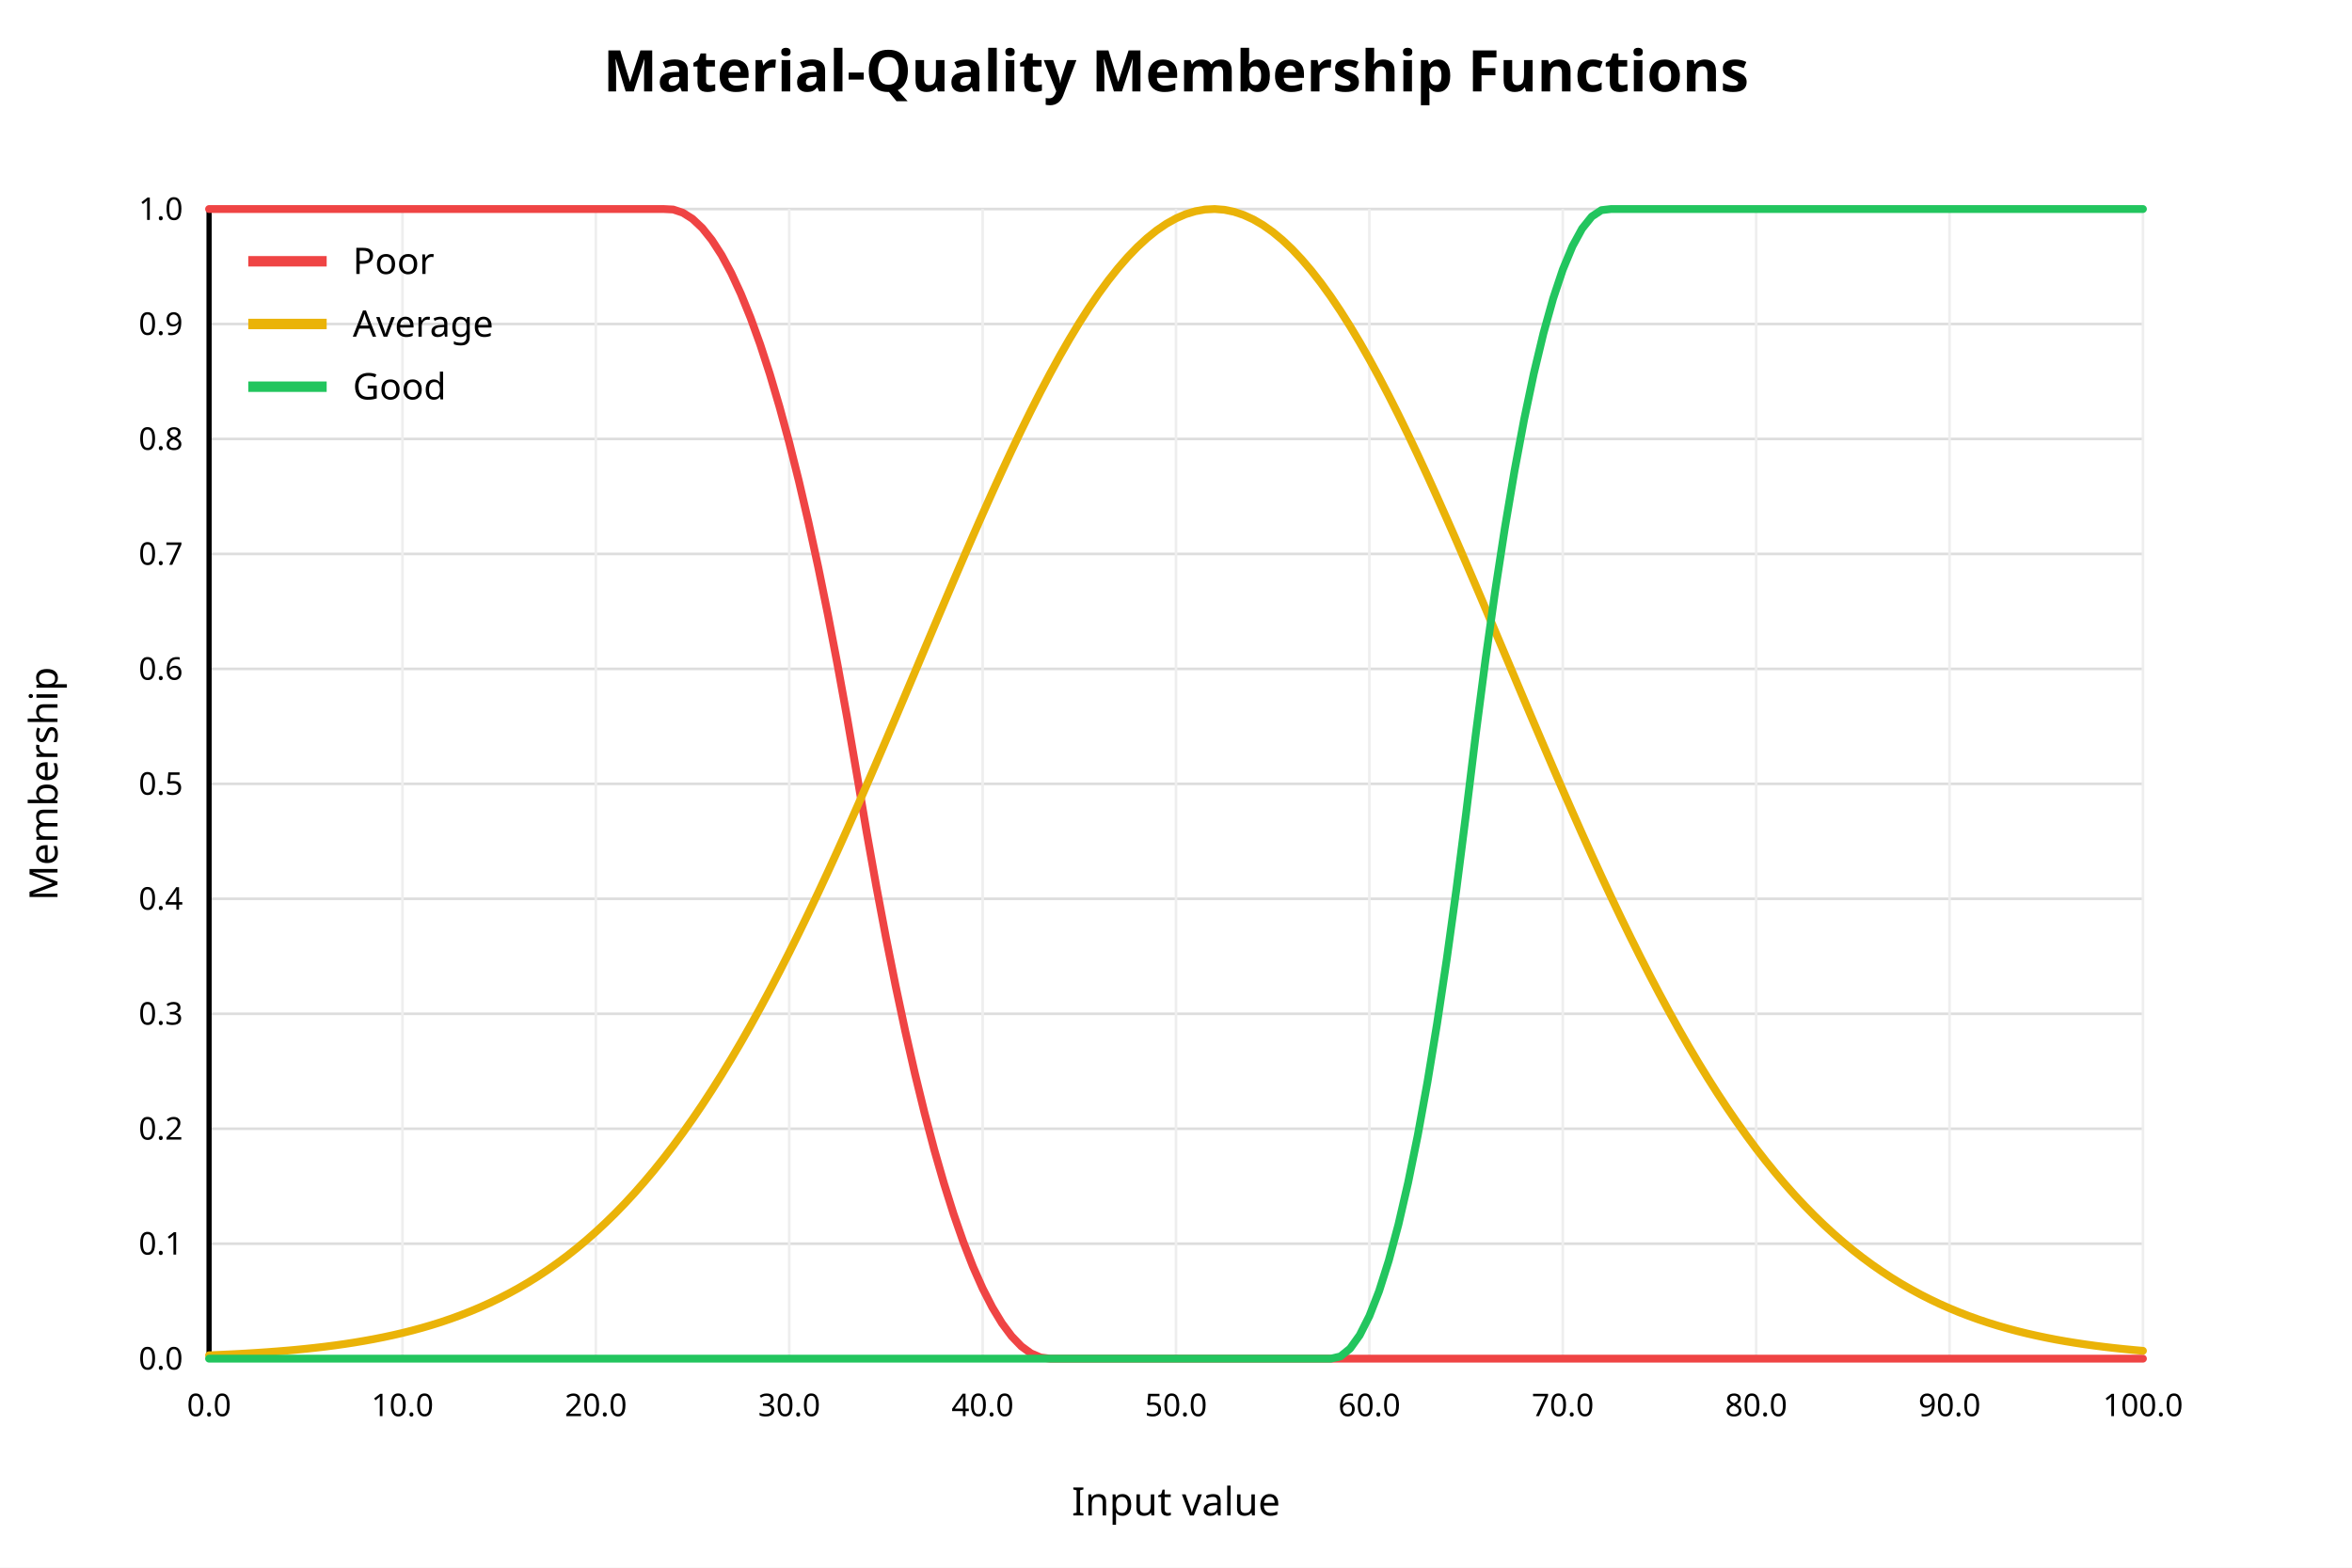
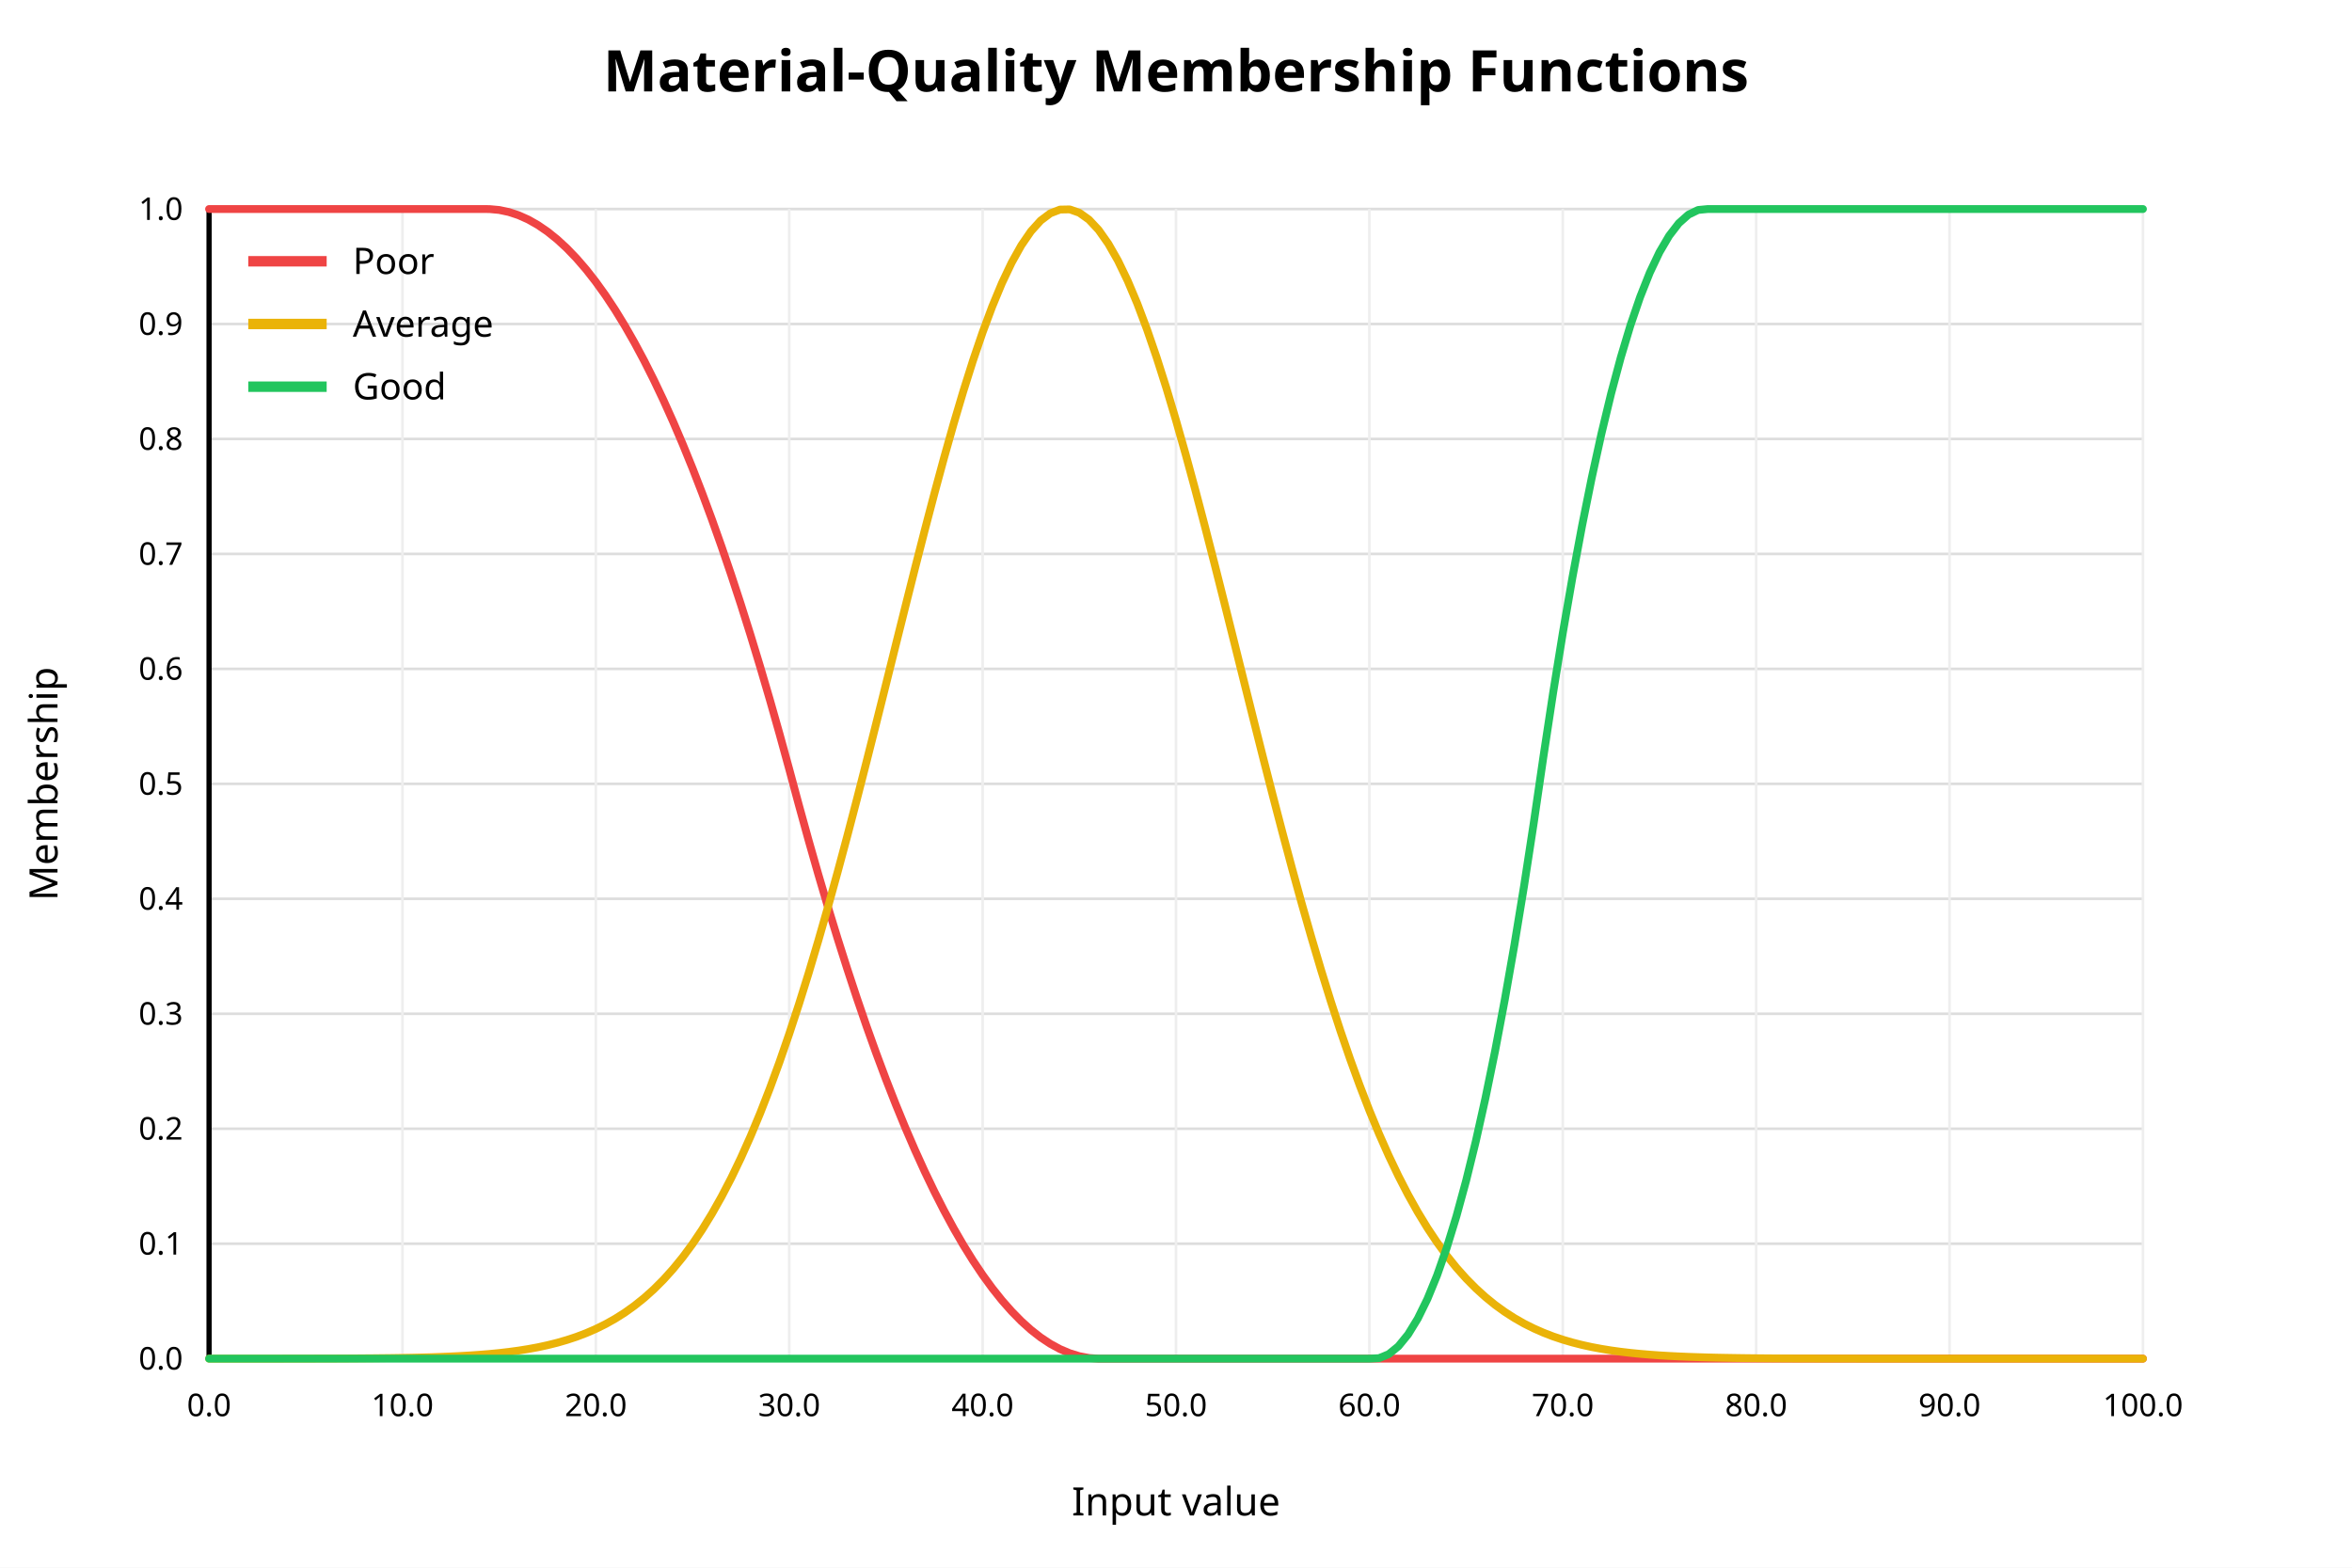
<svg xmlns="http://www.w3.org/2000/svg" width="900" height="600" viewBox="0 0 900 600">
  <rect x="0" y="0" width="900" height="600" fill="white" />
  <text x="450" y="35" text-anchor="middle" font-family="sans-serif" font-size="22" font-weight="bold" fill="black">Material-Quality Membership Functions</text>
  <line x1="80" y1="520.00" x2="820" y2="520.00" stroke="#dddddd" stroke-width="1" />
  <text x="70" y="520.00" text-anchor="end" dominant-baseline="middle" font-family="sans-serif" font-size="12" fill="black">0.0</text>
  <line x1="80" y1="476.00" x2="820" y2="476.00" stroke="#dddddd" stroke-width="1" />
  <text x="70" y="476.00" text-anchor="end" dominant-baseline="middle" font-family="sans-serif" font-size="12" fill="black">0.1</text>
  <line x1="80" y1="432.00" x2="820" y2="432.00" stroke="#dddddd" stroke-width="1" />
  <text x="70" y="432.00" text-anchor="end" dominant-baseline="middle" font-family="sans-serif" font-size="12" fill="black">0.2</text>
  <line x1="80" y1="388.00" x2="820" y2="388.00" stroke="#dddddd" stroke-width="1" />
  <text x="70" y="388.00" text-anchor="end" dominant-baseline="middle" font-family="sans-serif" font-size="12" fill="black">0.3</text>
  <line x1="80" y1="344.00" x2="820" y2="344.00" stroke="#dddddd" stroke-width="1" />
  <text x="70" y="344.00" text-anchor="end" dominant-baseline="middle" font-family="sans-serif" font-size="12" fill="black">0.4</text>
  <line x1="80" y1="300.00" x2="820" y2="300.00" stroke="#dddddd" stroke-width="1" />
  <text x="70" y="300.00" text-anchor="end" dominant-baseline="middle" font-family="sans-serif" font-size="12" fill="black">0.5</text>
  <line x1="80" y1="256.00" x2="820" y2="256.00" stroke="#dddddd" stroke-width="1" />
  <text x="70" y="256.00" text-anchor="end" dominant-baseline="middle" font-family="sans-serif" font-size="12" fill="black">0.6</text>
  <line x1="80" y1="212.00" x2="820" y2="212.00" stroke="#dddddd" stroke-width="1" />
  <text x="70" y="212.00" text-anchor="end" dominant-baseline="middle" font-family="sans-serif" font-size="12" fill="black">0.7</text>
  <line x1="80" y1="168.00" x2="820" y2="168.00" stroke="#dddddd" stroke-width="1" />
  <text x="70" y="168.00" text-anchor="end" dominant-baseline="middle" font-family="sans-serif" font-size="12" fill="black">0.8</text>
  <line x1="80" y1="124.00" x2="820" y2="124.00" stroke="#dddddd" stroke-width="1" />
  <text x="70" y="124.00" text-anchor="end" dominant-baseline="middle" font-family="sans-serif" font-size="12" fill="black">0.9</text>
  <line x1="80" y1="80.00" x2="820" y2="80.00" stroke="#dddddd" stroke-width="1" />
  <text x="70" y="80.00" text-anchor="end" dominant-baseline="middle" font-family="sans-serif" font-size="12" fill="black">1.0</text>
  <line x1="80.00" y1="80" x2="80.00" y2="520" stroke="#eeeeee" stroke-width="1" />
  <text x="80.00" y="542" text-anchor="middle" font-family="sans-serif" font-size="12" fill="black">0.0</text>
  <line x1="154.00" y1="80" x2="154.00" y2="520" stroke="#eeeeee" stroke-width="1" />
  <text x="154.00" y="542" text-anchor="middle" font-family="sans-serif" font-size="12" fill="black">10.0</text>
  <line x1="228.00" y1="80" x2="228.00" y2="520" stroke="#eeeeee" stroke-width="1" />
  <text x="228.00" y="542" text-anchor="middle" font-family="sans-serif" font-size="12" fill="black">20.0</text>
  <line x1="302.00" y1="80" x2="302.00" y2="520" stroke="#eeeeee" stroke-width="1" />
  <text x="302.00" y="542" text-anchor="middle" font-family="sans-serif" font-size="12" fill="black">30.0</text>
  <line x1="376.00" y1="80" x2="376.00" y2="520" stroke="#eeeeee" stroke-width="1" />
  <text x="376.00" y="542" text-anchor="middle" font-family="sans-serif" font-size="12" fill="black">40.0</text>
  <line x1="450.00" y1="80" x2="450.00" y2="520" stroke="#eeeeee" stroke-width="1" />
  <text x="450.00" y="542" text-anchor="middle" font-family="sans-serif" font-size="12" fill="black">50.0</text>
  <line x1="524.00" y1="80" x2="524.00" y2="520" stroke="#eeeeee" stroke-width="1" />
  <text x="524.00" y="542" text-anchor="middle" font-family="sans-serif" font-size="12" fill="black">60.0</text>
  <line x1="598.00" y1="80" x2="598.00" y2="520" stroke="#eeeeee" stroke-width="1" />
  <text x="598.00" y="542" text-anchor="middle" font-family="sans-serif" font-size="12" fill="black">70.0</text>
  <line x1="672.00" y1="80" x2="672.00" y2="520" stroke="#eeeeee" stroke-width="1" />
  <text x="672.00" y="542" text-anchor="middle" font-family="sans-serif" font-size="12" fill="black">80.0</text>
  <line x1="746.00" y1="80" x2="746.00" y2="520" stroke="#eeeeee" stroke-width="1" />
  <text x="746.00" y="542" text-anchor="middle" font-family="sans-serif" font-size="12" fill="black">90.0</text>
  <line x1="820.00" y1="80" x2="820.00" y2="520" stroke="#eeeeee" stroke-width="1" />
  <text x="820.00" y="542" text-anchor="middle" font-family="sans-serif" font-size="12" fill="black">100.0</text>
  <line x1="80" y1="520" x2="820" y2="520" stroke="black" stroke-width="2" />
  <line x1="80" y1="80" x2="80" y2="520" stroke="black" stroke-width="2" />
  <text x="450" y="580" text-anchor="middle" font-family="sans-serif" font-size="15" fill="black">Input value</text>
  <text x="22" y="300" text-anchor="middle" font-family="sans-serif" font-size="15" fill="black" transform="rotate(-90 22 300)">Membership</text>
-   <polyline fill="none" stroke="#ef4444" stroke-width="3" stroke-linejoin="round" stroke-linecap="round" points="80.00,80.00 83.70,80.00 87.40,80.00 91.10,80.00 94.80,80.00 98.50,80.00 102.20,80.00 105.90,80.00 109.60,80.00 113.30,80.00 117.00,80.00 120.70,80.00 124.40,80.00 128.10,80.00 131.80,80.00 135.50,80.00 139.20,80.00 142.90,80.00 146.60,80.00 150.30,80.00 154.00,80.00 157.70,80.00 161.40,80.00 165.10,80.00 168.80,80.00 172.50,80.00 176.20,80.00 179.90,80.00 183.60,80.00 187.30,80.00 191.00,80.00 194.70,80.00 198.40,80.00 202.10,80.00 205.80,80.00 209.50,80.00 213.20,80.00 216.90,80.00 220.60,80.00 224.30,80.00 228.00,80.00 231.70,80.00 235.40,80.00 239.10,80.00 242.80,80.00 246.50,80.00 250.20,80.00 253.90,80.00 257.60,80.19 261.30,81.42 265.00,83.77 268.70,87.25 272.40,91.87 276.10,97.60 279.80,104.47 283.50,112.47 287.20,121.60 290.90,131.85 294.60,143.23 298.30,155.75 302.00,169.39 305.70,184.16 309.40,200.06 313.10,217.08 316.80,235.24 320.50,254.52 324.20,274.94 327.90,296.48 331.60,318.35 335.30,339.12 339.00,358.76 342.70,377.28 346.40,394.66 350.10,410.92 353.80,426.05 357.50,440.05 361.20,452.92 364.90,464.66 368.60,475.27 372.30,484.76 376.00,493.11 379.70,500.34 383.40,506.44 387.10,511.40 390.80,515.25 394.50,517.96 398.20,519.54 401.90,520.00 405.60,520.00 409.30,520.00 413.00,520.00 416.70,520.00 420.40,520.00 424.10,520.00 427.80,520.00 431.50,520.00 435.20,520.00 438.90,520.00 442.60,520.00 446.30,520.00 450.00,520.00 453.70,520.00 457.40,520.00 461.10,520.00 464.80,520.00 468.50,520.00 472.20,520.00 475.90,520.00 479.60,520.00 483.30,520.00 487.00,520.00 490.70,520.00 494.40,520.00 498.10,520.00 501.80,520.00 505.50,520.00 509.20,520.00 512.90,520.00 516.60,520.00 520.30,520.00 524.00,520.00 527.70,520.00 531.40,520.00 535.10,520.00 538.80,520.00 542.50,520.00 546.20,520.00 549.90,520.00 553.60,520.00 557.30,520.00 561.00,520.00 564.70,520.00 568.40,520.00 572.10,520.00 575.80,520.00 579.50,520.00 583.20,520.00 586.90,520.00 590.60,520.00 594.30,520.00 598.00,520.00 601.70,520.00 605.40,520.00 609.10,520.00 612.80,520.00 616.50,520.00 620.20,520.00 623.90,520.00 627.60,520.00 631.30,520.00 635.00,520.00 638.70,520.00 642.40,520.00 646.10,520.00 649.80,520.00 653.50,520.00 657.20,520.00 660.90,520.00 664.60,520.00 668.30,520.00 672.00,520.00 675.70,520.00 679.40,520.00 683.10,520.00 686.80,520.00 690.50,520.00 694.20,520.00 697.90,520.00 701.60,520.00 705.30,520.00 709.00,520.00 712.70,520.00 716.40,520.00 720.10,520.00 723.80,520.00 727.50,520.00 731.20,520.00 734.90,520.00 738.60,520.00 742.30,520.00 746.00,520.00 749.70,520.00 753.40,520.00 757.10,520.00 760.80,520.00 764.50,520.00 768.20,520.00 771.90,520.00 775.60,520.00 779.30,520.00 783.00,520.00 786.70,520.00 790.40,520.00 794.10,520.00 797.80,520.00 801.50,520.00 805.20,520.00 808.90,520.00 812.60,520.00 816.30,520.00 820.00,520.00" />
+   <polyline fill="none" stroke="#ef4444" stroke-width="3" stroke-linejoin="round" stroke-linecap="round" points="80.00,80.00 83.70,80.00 87.40,80.00 91.10,80.00 94.80,80.00 98.50,80.00 102.20,80.00 105.90,80.00 109.60,80.00 113.30,80.00 117.00,80.00 120.70,80.00 124.40,80.00 128.10,80.00 131.80,80.00 135.50,80.00 139.20,80.00 142.90,80.00 146.60,80.00 150.30,80.00 154.00,80.00 157.70,80.00 161.40,80.00 165.10,80.00 168.80,80.00 172.50,80.00 176.20,80.00 179.90,80.00 183.60,80.00 187.30,80.02 191.00,80.36 194.70,81.14 198.40,82.36 202.10,84.01 205.80,86.11 209.50,88.64 213.20,91.61 216.90,95.02 220.60,98.87 224.30,103.15 228.00,107.88 231.70,113.04 235.40,118.64 239.10,124.68 242.80,131.16 246.50,138.07 250.20,145.43 253.90,153.22 257.60,161.45 261.30,170.12 265.00,179.22 268.70,188.77 272.40,198.75 276.10,209.17 279.80,220.03 283.50,231.33 287.20,243.06 290.90,255.24 294.60,267.85 298.30,280.90 302.00,294.39 305.70,308.16 309.40,321.57 313.10,334.54 316.80,347.07 320.50,359.16 324.20,370.81 327.90,382.03 331.60,392.81 335.30,403.15 339.00,413.05 342.70,422.51 346.40,431.54 350.10,440.12 353.80,448.27 357.50,455.98 361.20,463.25 364.90,470.09 368.60,476.48 372.30,482.44 376.00,487.96 379.70,493.04 383.40,497.68 387.10,501.88 390.80,505.65 394.50,508.98 398.20,511.87 401.90,514.32 405.60,516.33 409.30,517.90 413.00,519.04 416.70,519.74 420.40,520.00 424.10,520.00 427.80,520.00 431.50,520.00 435.20,520.00 438.90,520.00 442.60,520.00 446.30,520.00 450.00,520.00 453.70,520.00 457.40,520.00 461.10,520.00 464.80,520.00 468.50,520.00 472.20,520.00 475.90,520.00 479.60,520.00 483.30,520.00 487.00,520.00 490.70,520.00 494.40,520.00 498.10,520.00 501.80,520.00 505.50,520.00 509.20,520.00 512.90,520.00 516.60,520.00 520.30,520.00 524.00,520.00 527.70,520.00 531.40,520.00 535.10,520.00 538.80,520.00 542.50,520.00 546.20,520.00 549.90,520.00 553.60,520.00 557.30,520.00 561.00,520.00 564.70,520.00 568.40,520.00 572.10,520.00 575.80,520.00 579.50,520.00 583.20,520.00 586.90,520.00 590.60,520.00 594.30,520.00 598.00,520.00 601.70,520.00 605.40,520.00 609.10,520.00 612.80,520.00 616.50,520.00 620.20,520.00 623.90,520.00 627.60,520.00 631.30,520.00 635.00,520.00 638.70,520.00 642.40,520.00 646.10,520.00 649.80,520.00 653.50,520.00 657.20,520.00 660.90,520.00 664.60,520.00 668.30,520.00 672.00,520.00 675.70,520.00 679.40,520.00 683.10,520.00 686.80,520.00 690.50,520.00 694.20,520.00 697.90,520.00 701.60,520.00 705.30,520.00 709.00,520.00 712.70,520.00 716.40,520.00 720.10,520.00 723.80,520.00 727.50,520.00 731.20,520.00 734.90,520.00 738.60,520.00 742.30,520.00 746.00,520.00 749.70,520.00 753.40,520.00 757.10,520.00 760.80,520.00 764.50,520.00 768.20,520.00 771.90,520.00 775.60,520.00 779.30,520.00 783.00,520.00 786.70,520.00 790.40,520.00 794.10,520.00 797.80,520.00 801.50,520.00 805.20,520.00 808.90,520.00 812.60,520.00 816.30,520.00 820.00,520.00" />
  <line x1="95" y1="100" x2="125" y2="100" stroke="#ef4444" stroke-width="4" />
  <text x="135" y="100" dominant-baseline="middle" font-family="sans-serif" font-size="14" fill="black">Poor</text>
-   <polyline fill="none" stroke="#eab308" stroke-width="3" stroke-linejoin="round" stroke-linecap="round" points="80.00,518.71 83.70,518.55 87.40,518.38 91.10,518.20 94.80,517.99 98.50,517.76 102.20,517.51 105.90,517.23 109.60,516.93 113.30,516.60 117.00,516.23 120.70,515.83 124.40,515.40 128.10,514.92 131.80,514.40 135.50,513.83 139.20,513.21 142.90,512.54 146.60,511.81 150.30,511.02 154.00,510.16 157.70,509.23 161.40,508.23 165.10,507.15 168.80,505.99 172.50,504.73 176.20,503.38 179.90,501.93 183.60,500.38 187.30,498.71 191.00,496.93 194.70,495.03 198.40,493.00 202.10,490.84 205.80,488.53 209.50,486.08 213.20,483.48 216.90,480.73 220.60,477.81 224.30,474.72 228.00,471.46 231.70,468.02 235.40,464.40 239.10,460.59 242.80,456.58 246.50,452.38 250.20,447.98 253.90,443.37 257.60,438.56 261.30,433.54 265.00,428.31 268.70,422.87 272.40,417.21 276.10,411.35 279.80,405.27 283.50,398.98 287.20,392.49 290.90,385.79 294.60,378.90 298.30,371.81 302.00,364.53 305.70,357.07 309.40,349.44 313.10,341.64 316.80,333.69 320.50,325.59 324.20,317.36 327.90,309.01 331.60,300.55 335.30,292.00 339.00,283.38 342.70,274.69 346.40,265.95 350.10,257.19 353.80,248.42 357.50,239.66 361.20,230.94 364.90,222.26 368.60,213.65 372.30,205.13 376.00,196.72 379.70,188.45 383.40,180.34 387.10,172.40 390.80,164.66 394.50,157.14 398.20,149.86 401.90,142.84 405.60,136.10 409.30,129.67 413.00,123.55 416.70,117.78 420.40,112.36 424.10,107.31 427.80,102.65 431.50,98.40 435.20,94.56 438.90,91.15 442.60,88.17 446.30,85.65 450.00,83.59 453.70,81.98 457.40,80.85 461.10,80.19 464.80,80.00 468.50,80.29 472.20,81.05 475.90,82.29 479.60,83.99 483.30,86.15 487.00,88.77 490.70,91.84 494.40,95.34 498.10,99.27 501.80,103.61 505.50,108.35 509.20,113.48 512.90,118.98 516.60,124.83 520.30,131.01 524.00,137.51 527.70,144.31 531.40,151.39 535.10,158.72 538.80,166.29 542.50,174.08 546.20,182.05 549.90,190.21 553.60,198.51 557.30,206.94 561.00,215.48 564.70,224.10 568.40,232.79 572.10,241.53 575.80,250.29 579.50,259.06 583.20,267.82 586.90,276.55 590.60,285.22 594.30,293.84 598.00,302.37 601.70,310.80 605.40,319.13 609.10,327.33 612.80,335.40 616.50,343.32 620.20,351.08 623.90,358.68 627.60,366.10 631.30,373.34 635.00,380.39 638.70,387.24 642.40,393.89 646.10,400.34 649.80,406.58 653.50,412.62 657.20,418.44 660.90,424.05 664.60,429.44 668.30,434.63 672.00,439.61 675.70,444.37 679.40,448.93 683.10,453.29 686.80,457.45 690.50,461.42 694.20,465.19 697.90,468.77 701.60,472.17 705.30,475.39 709.00,478.45 712.70,481.33 716.40,484.05 720.10,486.62 723.80,489.04 727.50,491.31 731.20,493.44 734.90,495.45 738.60,497.32 742.30,499.08 746.00,500.72 749.70,502.25 753.40,503.68 757.10,505.01 760.80,506.24 764.50,507.39 768.20,508.45 771.90,509.44 775.60,510.35 779.30,511.19 783.00,511.97 786.70,512.69 790.40,513.35 794.10,513.95 797.80,514.51 801.50,515.02 805.20,515.49 808.90,515.92 812.60,516.31 816.30,516.67 820.00,517.00" />
+   <polyline fill="none" stroke="#eab308" stroke-width="3" stroke-linejoin="round" stroke-linecap="round" points="80.00,520.00 83.70,520.00 87.40,520.00 91.10,519.99 94.80,519.99 98.50,519.99 102.20,519.99 105.90,519.99 109.60,519.98 113.30,519.98 117.00,519.97 120.70,519.96 124.40,519.95 128.10,519.94 131.80,519.92 135.50,519.90 139.20,519.87 142.90,519.84 146.60,519.80 150.30,519.76 154.00,519.70 157.70,519.63 161.40,519.54 165.10,519.44 168.80,519.31 172.50,519.16 176.20,518.98 179.90,518.76 183.60,518.50 187.30,518.20 191.00,517.84 194.70,517.41 198.40,516.91 202.10,516.32 205.80,515.64 209.50,514.84 213.20,513.92 216.90,512.85 220.60,511.63 224.30,510.22 228.00,508.62 231.70,506.79 235.40,504.71 239.10,502.37 242.80,499.72 246.50,496.76 250.20,493.44 253.90,489.74 257.60,485.63 261.30,481.09 265.00,476.08 268.70,470.58 272.40,464.56 276.10,458.00 279.80,450.89 283.50,443.19 287.20,434.90 290.90,426.01 294.60,416.51 298.30,406.40 302.00,395.69 305.70,384.39 309.40,372.53 313.10,360.12 316.80,347.21 320.50,333.83 324.20,320.03 327.90,305.88 331.60,291.44 335.30,276.77 339.00,261.97 342.70,247.11 346.40,232.30 350.10,217.61 353.80,203.16 357.50,189.05 361.20,175.38 364.90,162.26 368.60,149.79 372.30,138.06 376.00,127.19 379.70,117.26 383.40,108.35 387.10,100.55 390.80,93.92 394.50,88.53 398.20,84.43 401.90,81.65 405.60,80.21 409.30,80.14 413.00,81.42 416.70,84.06 420.40,88.02 424.10,93.28 427.80,99.77 431.50,107.44 435.20,116.23 438.90,126.06 442.60,136.83 446.30,148.47 450.00,160.87 453.70,173.92 457.40,187.54 461.10,201.61 464.80,216.02 468.50,230.69 472.20,245.49 475.90,260.35 479.60,275.16 483.30,289.85 487.00,304.32 490.70,318.50 494.40,332.34 498.10,345.77 501.80,358.74 505.50,371.20 509.20,383.13 512.90,394.49 516.60,405.26 520.30,415.43 524.00,425.00 527.70,433.96 531.40,442.31 535.10,450.07 538.80,457.25 542.50,463.87 546.20,469.95 549.90,475.50 553.60,480.56 557.30,485.16 561.00,489.31 564.70,493.05 568.40,496.41 572.10,499.42 575.80,502.09 579.50,504.47 583.20,506.58 586.90,508.43 590.60,510.06 594.30,511.49 598.00,512.73 601.70,513.81 605.40,514.75 609.10,515.56 612.80,516.25 616.50,516.85 620.20,517.36 623.90,517.79 627.60,518.16 631.30,518.47 635.00,518.74 638.70,518.96 642.40,519.14 646.10,519.30 649.80,519.42 653.50,519.53 657.20,519.62 660.90,519.69 664.60,519.75 668.30,519.80 672.00,519.84 675.70,519.87 679.40,519.90 683.10,519.92 686.80,519.94 690.50,519.95 694.20,519.96 697.90,519.97 701.60,519.98 705.30,519.98 709.00,519.98 712.70,519.99 716.40,519.99 720.10,519.99 723.80,519.99 727.50,520.00 731.20,520.00 734.90,520.00 738.60,520.00 742.30,520.00 746.00,520.00 749.70,520.00 753.40,520.00 757.10,520.00 760.80,520.00 764.50,520.00 768.20,520.00 771.90,520.00 775.60,520.00 779.30,520.00 783.00,520.00 786.70,520.00 790.40,520.00 794.10,520.00 797.80,520.00 801.50,520.00 805.20,520.00 808.90,520.00 812.60,520.00 816.30,520.00 820.00,520.00" />
  <line x1="95" y1="124" x2="125" y2="124" stroke="#eab308" stroke-width="4" />
  <text x="135" y="124" dominant-baseline="middle" font-family="sans-serif" font-size="14" fill="black">Average</text>
-   <polyline fill="none" stroke="#22c55e" stroke-width="3" stroke-linejoin="round" stroke-linecap="round" points="80.00,520.00 83.70,520.00 87.40,520.00 91.10,520.00 94.80,520.00 98.50,520.00 102.20,520.00 105.90,520.00 109.60,520.00 113.30,520.00 117.00,520.00 120.70,520.00 124.40,520.00 128.10,520.00 131.80,520.00 135.50,520.00 139.20,520.00 142.90,520.00 146.60,520.00 150.30,520.00 154.00,520.00 157.70,520.00 161.40,520.00 165.10,520.00 168.80,520.00 172.50,520.00 176.20,520.00 179.90,520.00 183.60,520.00 187.30,520.00 191.00,520.00 194.70,520.00 198.40,520.00 202.10,520.00 205.80,520.00 209.50,520.00 213.20,520.00 216.90,520.00 220.60,520.00 224.30,520.00 228.00,520.00 231.70,520.00 235.40,520.00 239.10,520.00 242.80,520.00 246.50,520.00 250.20,520.00 253.90,520.00 257.60,520.00 261.30,520.00 265.00,520.00 268.70,520.00 272.40,520.00 276.10,520.00 279.80,520.00 283.50,520.00 287.20,520.00 290.90,520.00 294.60,520.00 298.30,520.00 302.00,520.00 305.70,520.00 309.40,520.00 313.10,520.00 316.80,520.00 320.50,520.00 324.20,520.00 327.90,520.00 331.60,520.00 335.30,520.00 339.00,520.00 342.70,520.00 346.40,520.00 350.10,520.00 353.80,520.00 357.50,520.00 361.20,520.00 364.90,520.00 368.60,520.00 372.30,520.00 376.00,520.00 379.70,520.00 383.40,520.00 387.10,520.00 390.80,520.00 394.50,520.00 398.20,520.00 401.90,520.00 405.60,520.00 409.30,520.00 413.00,520.00 416.70,520.00 420.40,520.00 424.10,520.00 427.80,520.00 431.50,520.00 435.20,520.00 438.90,520.00 442.60,520.00 446.30,520.00 450.00,520.00 453.70,520.00 457.40,520.00 461.10,520.00 464.80,520.00 468.50,520.00 472.20,520.00 475.90,520.00 479.60,520.00 483.30,520.00 487.00,520.00 490.70,520.00 494.40,520.00 498.10,520.00 501.80,520.00 505.50,520.00 509.20,520.00 512.90,519.15 516.60,516.16 520.30,511.00 524.00,503.67 527.70,494.18 531.40,482.53 535.10,468.71 538.80,452.72 542.50,434.57 546.20,414.26 549.90,391.78 553.60,367.14 557.30,340.34 561.00,311.37 564.70,281.08 568.40,252.66 572.10,226.40 575.80,202.31 579.50,180.38 583.20,160.62 586.90,143.02 590.60,127.58 594.30,114.31 598.00,103.21 601.70,94.27 605.40,87.49 609.10,82.88 612.80,80.43 616.50,80.00 620.20,80.00 623.90,80.00 627.60,80.00 631.30,80.00 635.00,80.00 638.70,80.00 642.40,80.00 646.10,80.00 649.80,80.00 653.50,80.00 657.20,80.00 660.90,80.00 664.60,80.00 668.30,80.00 672.00,80.00 675.70,80.00 679.40,80.00 683.10,80.00 686.80,80.00 690.50,80.00 694.20,80.00 697.90,80.00 701.60,80.00 705.30,80.00 709.00,80.00 712.70,80.00 716.40,80.00 720.10,80.00 723.80,80.00 727.50,80.00 731.20,80.00 734.90,80.00 738.60,80.00 742.30,80.00 746.00,80.00 749.70,80.00 753.40,80.00 757.10,80.00 760.80,80.00 764.50,80.00 768.20,80.00 771.90,80.00 775.60,80.00 779.30,80.00 783.00,80.00 786.70,80.00 790.40,80.00 794.10,80.00 797.80,80.00 801.50,80.00 805.20,80.00 808.90,80.00 812.60,80.00 816.30,80.00 820.00,80.00" />
+   <polyline fill="none" stroke="#22c55e" stroke-width="3" stroke-linejoin="round" stroke-linecap="round" points="80.00,520.00 83.70,520.00 87.40,520.00 91.10,520.00 94.80,520.00 98.50,520.00 102.20,520.00 105.90,520.00 109.60,520.00 113.30,520.00 117.00,520.00 120.70,520.00 124.40,520.00 128.10,520.00 131.80,520.00 135.50,520.00 139.20,520.00 142.90,520.00 146.60,520.00 150.30,520.00 154.00,520.00 157.70,520.00 161.40,520.00 165.10,520.00 168.80,520.00 172.50,520.00 176.20,520.00 179.90,520.00 183.60,520.00 187.30,520.00 191.00,520.00 194.70,520.00 198.40,520.00 202.10,520.00 205.80,520.00 209.50,520.00 213.20,520.00 216.90,520.00 220.60,520.00 224.30,520.00 228.00,520.00 231.70,520.00 235.40,520.00 239.10,520.00 242.80,520.00 246.50,520.00 250.20,520.00 253.90,520.00 257.60,520.00 261.30,520.00 265.00,520.00 268.70,520.00 272.40,520.00 276.10,520.00 279.80,520.00 283.50,520.00 287.20,520.00 290.90,520.00 294.60,520.00 298.30,520.00 302.00,520.00 305.70,520.00 309.40,520.00 313.10,520.00 316.80,520.00 320.50,520.00 324.20,520.00 327.90,520.00 331.60,520.00 335.30,520.00 339.00,520.00 342.70,520.00 346.40,520.00 350.10,520.00 353.80,520.00 357.50,520.00 361.20,520.00 364.90,520.00 368.60,520.00 372.30,520.00 376.00,520.00 379.70,520.00 383.40,520.00 387.10,520.00 390.80,520.00 394.50,520.00 398.20,520.00 401.90,520.00 405.60,520.00 409.30,520.00 413.00,520.00 416.70,520.00 420.40,520.00 424.10,520.00 427.80,520.00 431.50,520.00 435.20,520.00 438.90,520.00 442.60,520.00 446.30,520.00 450.00,520.00 453.70,520.00 457.40,520.00 461.10,520.00 464.80,520.00 468.50,520.00 472.20,520.00 475.90,520.00 479.60,520.00 483.30,520.00 487.00,520.00 490.70,520.00 494.40,520.00 498.10,520.00 501.80,520.00 505.50,520.00 509.20,520.00 512.90,520.00 516.60,520.00 520.30,520.00 524.00,520.00 527.70,519.80 531.40,518.28 535.10,515.26 538.80,510.73 542.50,504.70 546.20,497.16 549.90,488.11 553.60,477.56 557.30,465.51 561.00,451.95 564.70,436.89 568.40,420.32 572.10,402.25 575.80,382.67 579.50,361.59 583.20,339.00 586.90,314.91 590.60,289.57 594.30,265.20 598.00,242.35 601.70,221.00 605.40,201.15 609.10,182.81 612.80,165.97 616.50,150.64 620.20,136.81 623.90,124.49 627.60,113.67 631.30,104.35 635.00,96.54 638.70,90.24 642.40,85.44 646.10,82.15 649.80,80.36 653.50,80.00 657.20,80.00 660.90,80.00 664.60,80.00 668.30,80.00 672.00,80.00 675.70,80.00 679.40,80.00 683.10,80.00 686.80,80.00 690.50,80.00 694.20,80.00 697.90,80.00 701.60,80.00 705.30,80.00 709.00,80.00 712.70,80.00 716.40,80.00 720.10,80.00 723.80,80.00 727.50,80.00 731.20,80.00 734.90,80.00 738.60,80.00 742.30,80.00 746.00,80.00 749.70,80.00 753.40,80.00 757.10,80.00 760.80,80.00 764.50,80.00 768.20,80.00 771.90,80.00 775.60,80.00 779.30,80.00 783.00,80.00 786.70,80.00 790.40,80.00 794.10,80.00 797.80,80.00 801.50,80.00 805.20,80.00 808.90,80.00 812.60,80.00 816.30,80.00 820.00,80.00" />
  <line x1="95" y1="148" x2="125" y2="148" stroke="#22c55e" stroke-width="4" />
  <text x="135" y="148" dominant-baseline="middle" font-family="sans-serif" font-size="14" fill="black">Good</text>
</svg>
